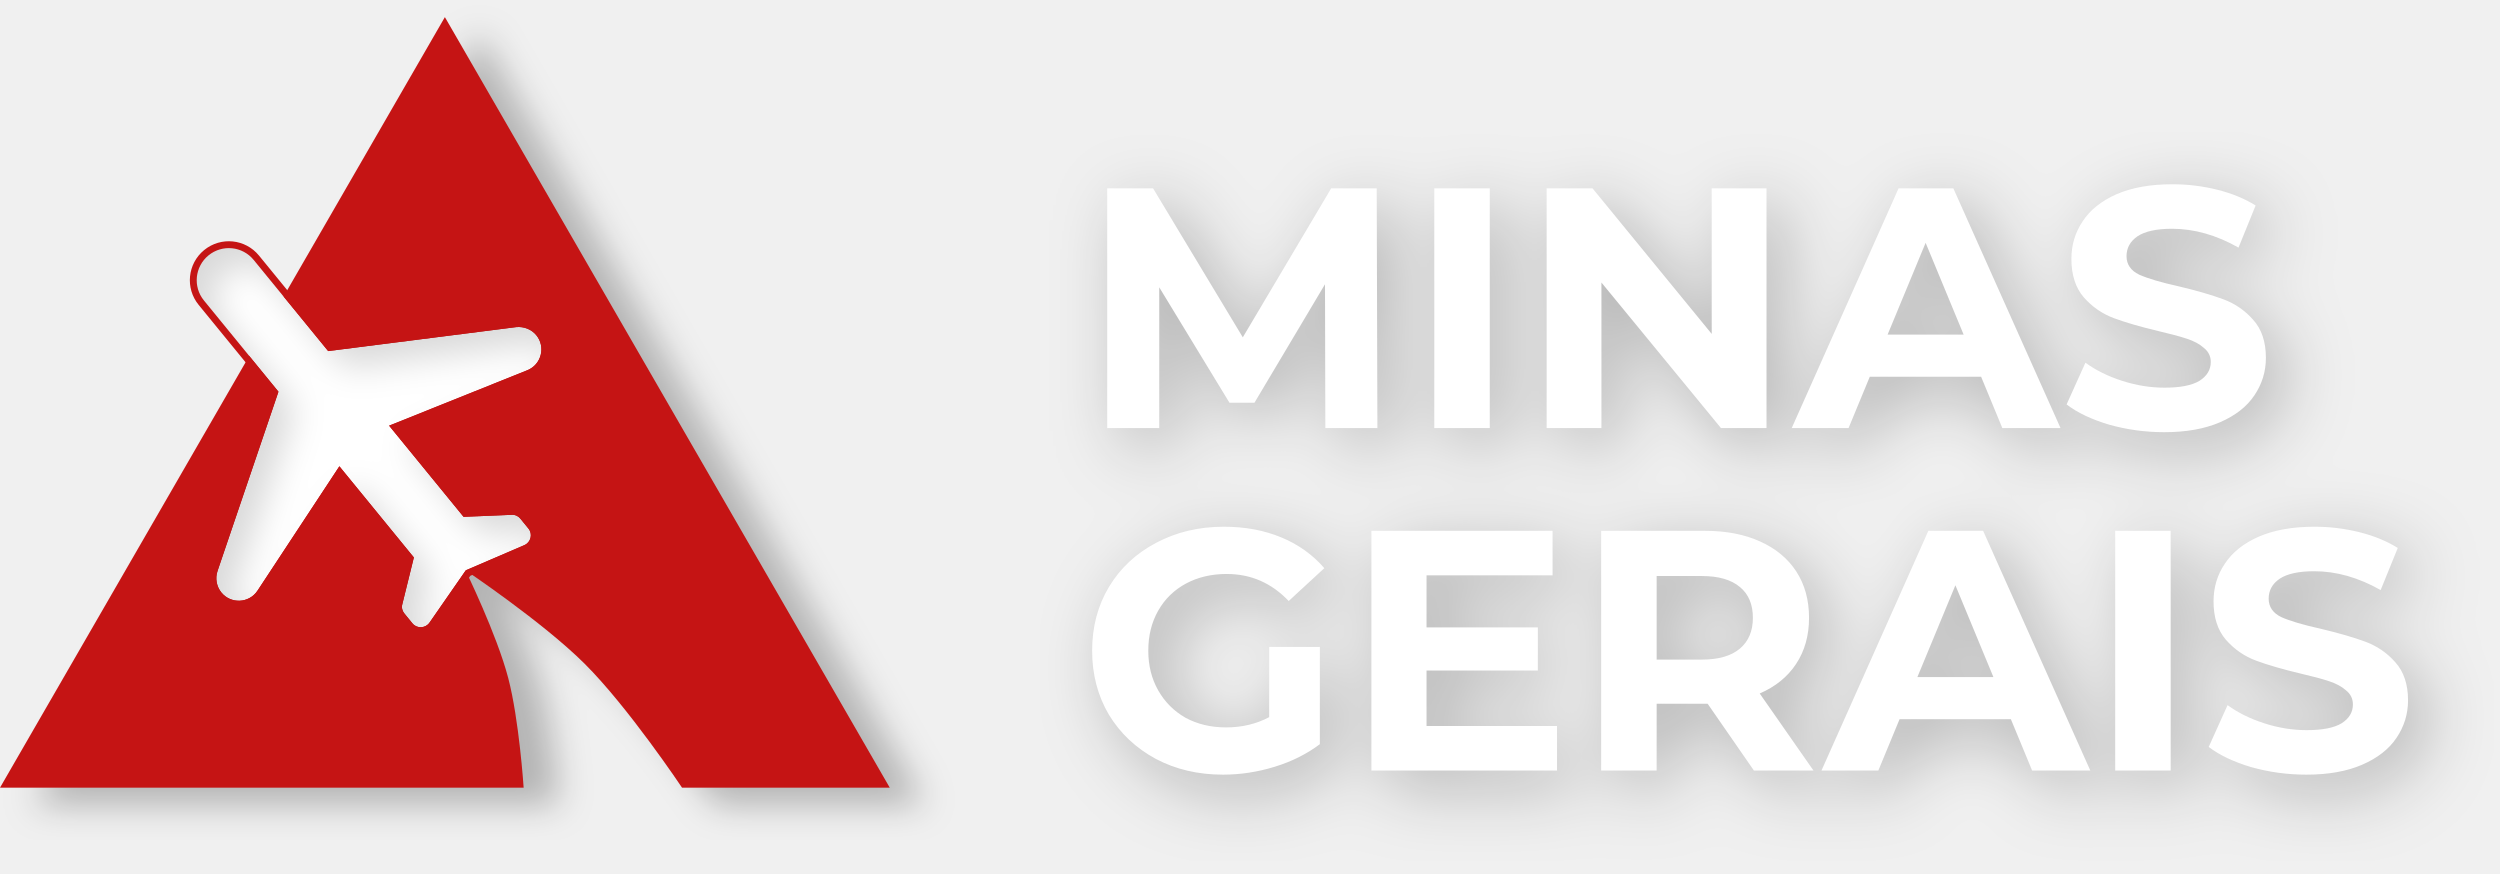
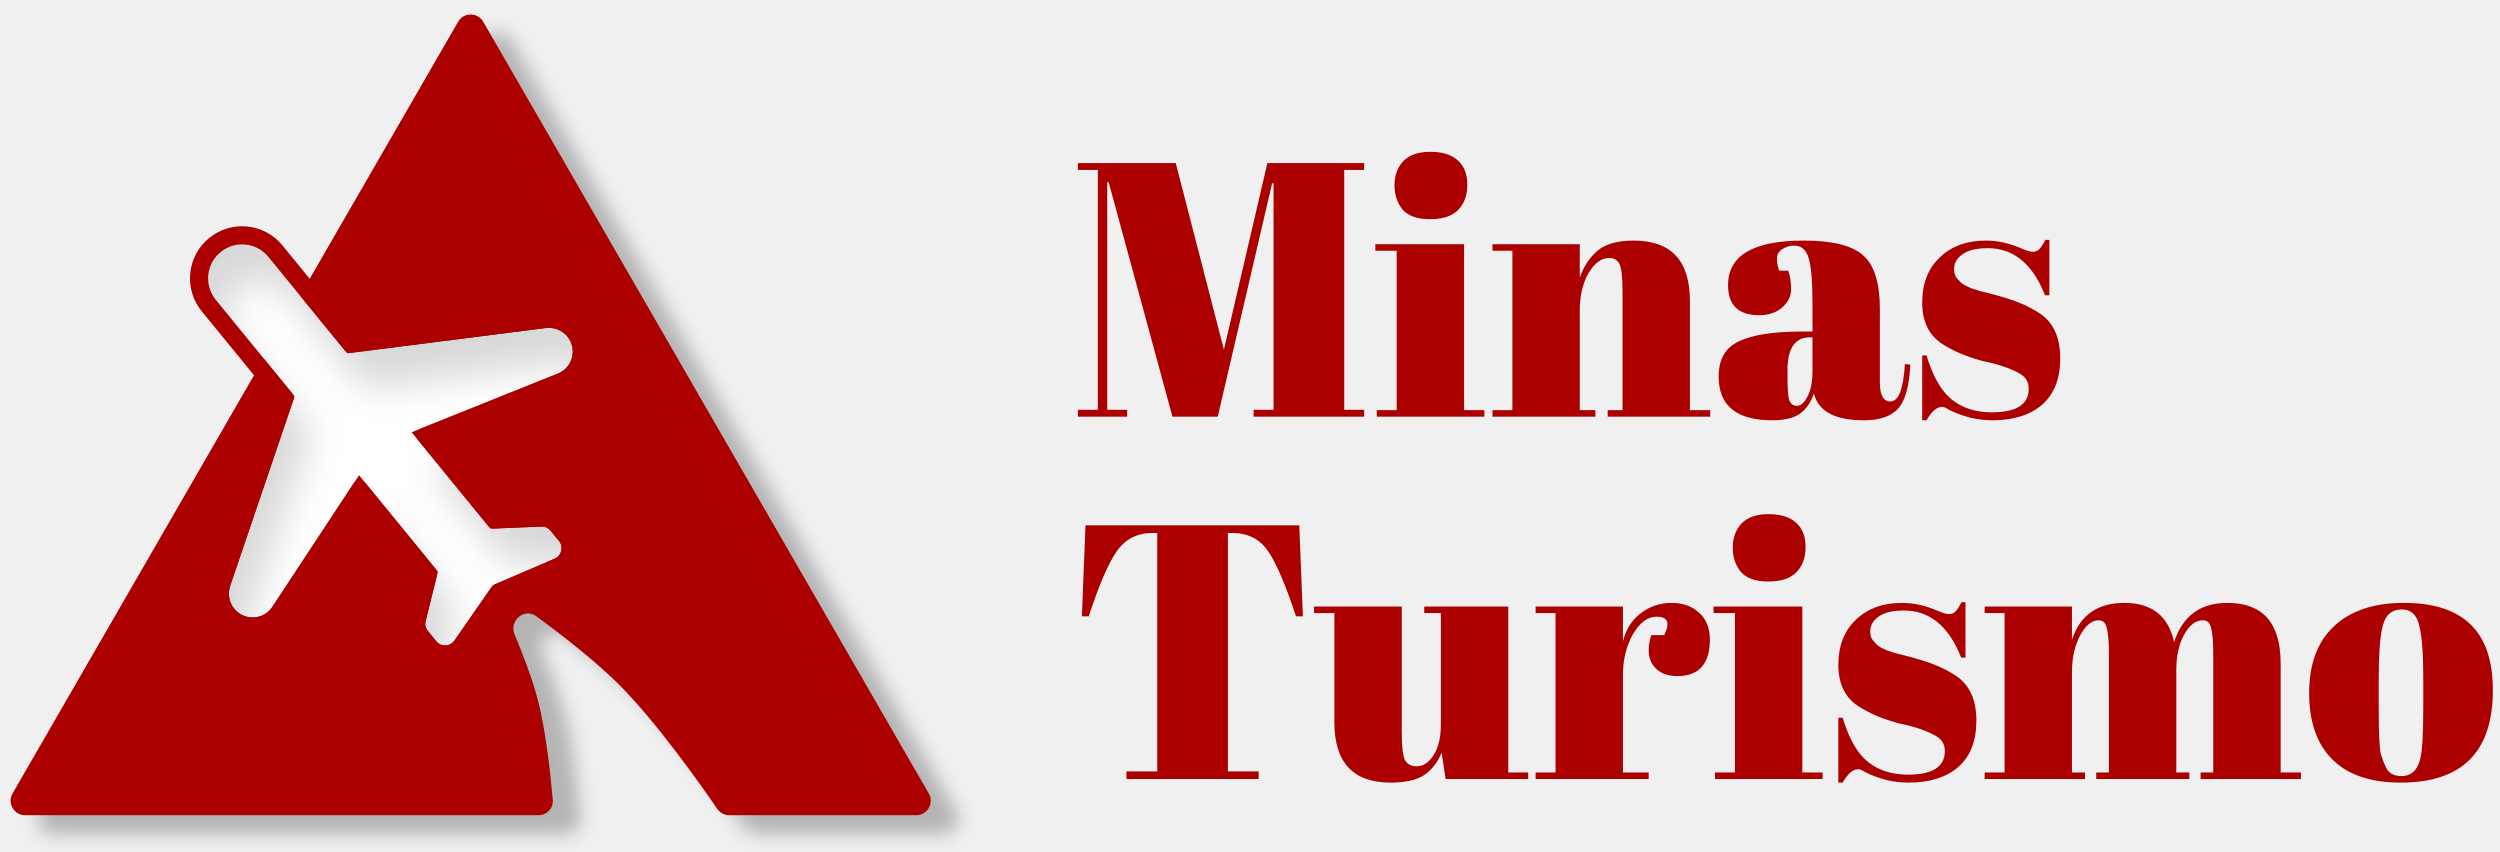
- <svg xmlns="http://www.w3.org/2000/svg" width="146" height="51" viewBox="0 0 146 51" fill="none">
+ <svg xmlns="http://www.w3.org/2000/svg" width="138" height="47" viewBox="0 0 138 47" fill="none">
  <g filter="url(#filter0_d)">
-     <path d="M25.981 1L51.962 46H39.831C39.831 46 36.686 41.288 34.131 38.75C31.684 36.319 27.181 33.3 27.181 33.3C27.181 33.3 29.011 37.039 29.681 39.6C30.32 42.042 30.581 46 30.581 46H0L25.981 1Z" fill="#C51414" />
+     <path d="M25.288 1.2C25.596 0.667 26.366 0.667 26.674 1.2L51.269 43.8C51.577 44.333 51.192 45 50.576 45H40.259C39.991 45 39.743 44.869 39.592 44.648C38.812 43.508 36.265 39.871 34.131 37.75C32.87 36.498 31.065 35.09 29.61 34.019C28.951 33.534 28.087 34.26 28.402 35.014C28.884 36.164 29.391 37.492 29.681 38.6C30.136 40.34 30.399 42.85 30.513 44.149C30.554 44.61 30.189 45 29.726 45H1.386C0.77 45 0.385 44.333 0.693 43.8L25.288 1.2Z" fill="#AC0000" />
  </g>
  <g filter="url(#filter1_i)">
-     <path d="M31.322 19.577C31.037 19.229 30.593 19.06 30.144 19.103L19.165 20.503L14.815 15.179C14.159 14.375 12.98 14.257 12.177 14.913C11.374 15.569 11.255 16.748 11.911 17.551L16.261 22.875L12.7 33.355C12.56 33.776 12.645 34.255 12.93 34.604C13.484 35.281 14.545 35.237 15.037 34.496L19.82 27.231L24.17 32.556L23.495 35.286C23.44 35.476 23.491 35.676 23.618 35.831L24.084 36.402C24.345 36.722 24.845 36.701 25.083 36.361L27.203 33.305L30.62 31.837C31.001 31.671 31.121 31.186 30.86 30.866L30.394 30.295C30.267 30.14 30.081 30.05 29.884 30.066L27.074 30.183L22.724 24.859L30.797 21.621C31.621 21.287 31.876 20.255 31.322 19.577Z" fill="white" />
+     <path d="M31.322 18.578C31.037 18.229 30.593 18.06 30.144 18.104L19.385 19.475C19.248 19.492 19.112 19.438 19.025 19.331L14.815 14.179C14.159 13.376 12.98 13.257 12.177 13.913C11.374 14.57 11.255 15.748 11.911 16.552L16.121 21.704C16.208 21.811 16.234 21.955 16.19 22.085L12.7 32.355C12.56 32.776 12.645 33.255 12.93 33.604C13.484 34.282 14.545 34.237 15.037 33.496L19.52 26.686C19.669 26.461 19.994 26.444 20.164 26.653L24.043 31.401C24.123 31.498 24.152 31.628 24.122 31.75L23.495 34.286C23.44 34.476 23.491 34.676 23.618 34.831L24.084 35.402C24.345 35.722 24.845 35.701 25.083 35.361L27.138 32.4C27.181 32.338 27.24 32.29 27.309 32.26L30.62 30.837C31.001 30.671 31.121 30.186 30.86 29.866L30.394 29.295C30.267 29.14 30.081 29.051 29.884 29.066L27.273 29.175C27.148 29.18 27.027 29.126 26.947 29.028L23.068 24.281C22.898 24.072 22.979 23.757 23.229 23.656L30.797 20.621C31.621 20.287 31.876 19.255 31.322 18.578Z" fill="white" />
  </g>
-   <path d="M30.125 18.904L30.125 18.904L30.119 18.905L19.25 20.29L14.97 15.052C14.244 14.163 12.94 14.032 12.05 14.758C11.162 15.485 11.03 16.789 11.756 17.678L16.036 22.916L12.511 33.29L12.511 33.292C12.349 33.777 12.447 34.328 12.775 34.73C13.414 35.512 14.637 35.461 15.204 34.607L15.204 34.606L19.837 27.569L23.951 32.605L23.302 35.234C23.229 35.494 23.301 35.759 23.463 35.958L23.929 36.529C24.276 36.953 24.934 36.923 25.247 36.476L25.248 36.475L27.335 33.466L30.699 32.021L30.7 32.02C31.201 31.802 31.361 31.163 31.015 30.74L30.549 30.169C30.387 29.97 30.14 29.846 29.872 29.866L27.165 29.979L23.051 24.943L30.871 21.807L30.872 21.806C31.821 21.421 32.115 20.232 31.477 19.451C31.147 19.047 30.634 18.855 30.125 18.904Z" stroke="#C51414" stroke-width="0.4" />
-   <g filter="url(#filter2_d)">
-     <path d="M77.4 25L77.38 16.6L73.26 23.52H71.8L67.7 16.78V25H64.66V11H67.34L72.58 19.7L77.74 11H80.4L80.44 25H77.4ZM83.762 11H87.002V25H83.762V11ZM103.164 11V25H100.504L93.524 16.5V25H90.324V11H93.004L99.964 19.5V11H103.164ZM115.696 22H109.196L107.956 25H104.636L110.876 11H114.076L120.336 25H116.936L115.696 22ZM114.676 19.54L112.456 14.18L110.236 19.54H114.676ZM126.389 25.24C125.282 25.24 124.209 25.093 123.169 24.8C122.142 24.493 121.316 24.1 120.689 23.62L121.789 21.18C122.389 21.62 123.102 21.973 123.929 22.24C124.756 22.507 125.582 22.64 126.409 22.64C127.329 22.64 128.009 22.507 128.449 22.24C128.889 21.96 129.109 21.593 129.109 21.14C129.109 20.807 128.976 20.533 128.709 20.32C128.456 20.093 128.122 19.913 127.709 19.78C127.309 19.647 126.762 19.5 126.069 19.34C125.002 19.087 124.129 18.833 123.449 18.58C122.769 18.327 122.182 17.92 121.689 17.36C121.209 16.8 120.969 16.053 120.969 15.12C120.969 14.307 121.189 13.573 121.629 12.92C122.069 12.253 122.729 11.727 123.609 11.34C124.502 10.953 125.589 10.76 126.869 10.76C127.762 10.76 128.636 10.867 129.489 11.08C130.342 11.293 131.089 11.6 131.729 12L130.729 14.46C129.436 13.727 128.142 13.36 126.849 13.36C125.942 13.36 125.269 13.507 124.829 13.8C124.402 14.093 124.189 14.48 124.189 14.96C124.189 15.44 124.436 15.8 124.929 16.04C125.436 16.267 126.202 16.493 127.229 16.72C128.296 16.973 129.169 17.227 129.849 17.48C130.529 17.733 131.109 18.133 131.589 18.68C132.082 19.227 132.329 19.967 132.329 20.9C132.329 21.7 132.102 22.433 131.649 23.1C131.209 23.753 130.542 24.273 129.649 24.66C128.756 25.047 127.669 25.24 126.389 25.24ZM74.12 37.78H77.08V43.46C76.32 44.033 75.44 44.473 74.44 44.78C73.44 45.087 72.433 45.24 71.42 45.24C69.967 45.24 68.66 44.933 67.5 44.32C66.34 43.693 65.427 42.833 64.76 41.74C64.107 40.633 63.78 39.387 63.78 38C63.78 36.613 64.107 35.373 64.76 34.28C65.427 33.173 66.347 32.313 67.52 31.7C68.693 31.073 70.013 30.76 71.48 30.76C72.707 30.76 73.82 30.967 74.82 31.38C75.82 31.793 76.66 32.393 77.34 33.18L75.26 35.1C74.26 34.047 73.053 33.52 71.64 33.52C70.747 33.52 69.953 33.707 69.26 34.08C68.567 34.453 68.027 34.98 67.64 35.66C67.253 36.34 67.06 37.12 67.06 38C67.06 38.867 67.253 39.64 67.64 40.32C68.027 41 68.56 41.533 69.24 41.92C69.933 42.293 70.72 42.48 71.6 42.48C72.533 42.48 73.373 42.28 74.12 41.88V37.78ZM90.93 42.4V45H80.09V31H90.67V33.6H83.31V36.64H89.81V39.16H83.31V42.4H90.93ZM102.428 45L99.728 41.1H99.568H96.748V45H93.508V31H99.568C100.808 31 101.881 31.207 102.788 31.62C103.708 32.033 104.414 32.62 104.908 33.38C105.401 34.14 105.648 35.04 105.648 36.08C105.648 37.12 105.394 38.02 104.888 38.78C104.394 39.527 103.688 40.1 102.768 40.5L105.908 45H102.428ZM102.368 36.08C102.368 35.293 102.114 34.693 101.608 34.28C101.101 33.853 100.361 33.64 99.388 33.64H96.748V38.52H99.388C100.361 38.52 101.101 38.307 101.608 37.88C102.114 37.453 102.368 36.853 102.368 36.08ZM117.435 42H110.935L109.695 45H106.375L112.615 31H115.815L122.075 45H118.675L117.435 42ZM116.415 39.54L114.195 34.18L111.975 39.54H116.415ZM123.527 31H126.767V45H123.527V31ZM134.69 45.24C133.583 45.24 132.51 45.093 131.47 44.8C130.443 44.493 129.616 44.1 128.99 43.62L130.09 41.18C130.69 41.62 131.403 41.973 132.23 42.24C133.056 42.507 133.883 42.64 134.71 42.64C135.63 42.64 136.31 42.507 136.75 42.24C137.19 41.96 137.41 41.593 137.41 41.14C137.41 40.807 137.276 40.533 137.01 40.32C136.756 40.093 136.423 39.913 136.01 39.78C135.61 39.647 135.063 39.5 134.37 39.34C133.303 39.087 132.43 38.833 131.75 38.58C131.07 38.327 130.483 37.92 129.99 37.36C129.51 36.8 129.27 36.053 129.27 35.12C129.27 34.307 129.49 33.573 129.93 32.92C130.37 32.253 131.03 31.727 131.91 31.34C132.803 30.953 133.89 30.76 135.17 30.76C136.063 30.76 136.936 30.867 137.79 31.08C138.643 31.293 139.39 31.6 140.03 32L139.03 34.46C137.736 33.727 136.443 33.36 135.15 33.36C134.243 33.36 133.57 33.507 133.13 33.8C132.703 34.093 132.49 34.48 132.49 34.96C132.49 35.44 132.736 35.8 133.23 36.04C133.736 36.267 134.503 36.493 135.53 36.72C136.596 36.973 137.47 37.227 138.15 37.48C138.83 37.733 139.41 38.133 139.89 38.68C140.383 39.227 140.63 39.967 140.63 40.9C140.63 41.7 140.403 42.433 139.95 43.1C139.51 43.753 138.843 44.273 137.95 44.66C137.056 45.047 135.97 45.24 134.69 45.24Z" fill="white" />
-   </g>
+   <path d="M30.096 17.606L30.088 17.607L30.081 17.608L19.377 18.972L15.203 13.863C14.371 12.845 12.878 12.695 11.861 13.526C10.843 14.357 10.693 15.851 11.524 16.868L15.698 21.977L12.227 32.194L12.227 32.194L12.226 32.197C12.032 32.779 12.149 33.438 12.543 33.92C13.308 34.857 14.774 34.796 15.454 33.773L15.455 33.771L19.863 27.075L23.624 31.678L23.012 34.158C22.911 34.521 23.015 34.884 23.23 35.148L23.697 35.719C24.171 36.299 25.067 36.255 25.493 35.648L25.494 35.646L27.532 32.708L30.818 31.297L30.82 31.296C31.5 30.999 31.721 30.13 31.247 29.55L30.781 28.979C30.566 28.715 30.23 28.541 29.855 28.567L27.303 28.673L23.542 24.07L30.983 21.085L30.985 21.084C32.122 20.623 32.475 19.198 31.709 18.261C31.311 17.773 30.697 17.547 30.096 17.606ZM19.938 26.961C19.938 26.961 19.938 26.961 19.938 26.962L19.938 26.961ZM27.549 32.685C27.549 32.685 27.549 32.685 27.549 32.685L27.549 32.685ZM27.507 32.719C27.506 32.719 27.506 32.719 27.506 32.719L27.507 32.719ZM23.415 24.12L23.416 24.12L23.415 24.12Z" stroke="#AC0000" />
+   <path d="M69.96 9H75.3V9.38H74.2V22.62H75.3V23H69.2V22.62H70.3V10.12H70.22L67.22 23H64.72L61.2 10.06H61.12V22.62H62.22V23H59.5V22.62H60.6V9.38H59.5V9H64.9L67.56 19.3L69.96 9ZM78.937 12.1C78.23 12.1 77.724 11.92 77.417 11.56C77.124 11.2 76.977 10.753 76.977 10.22C76.977 9.687 77.137 9.247 77.457 8.9C77.79 8.553 78.29 8.38 78.957 8.38C79.624 8.38 80.13 8.54 80.477 8.86C80.823 9.167 80.997 9.613 80.997 10.2C80.997 10.773 80.83 11.233 80.497 11.58C80.163 11.927 79.644 12.1 78.937 12.1ZM75.917 13.48H80.817V22.64H81.937V23H75.997V22.64H77.097V13.84H75.917V13.48ZM82.385 13.48H87.204V15.32C87.418 14.707 87.745 14.213 88.184 13.84C88.624 13.467 89.291 13.28 90.184 13.28C92.251 13.28 93.284 14.393 93.284 16.62V22.64H94.404V23H88.745V22.64H89.564V16.14C89.564 15.34 89.511 14.827 89.404 14.6C89.298 14.36 89.105 14.24 88.825 14.24C88.398 14.24 88.018 14.52 87.684 15.08C87.365 15.64 87.204 16.32 87.204 17.12V22.64H88.064V23H82.385V22.64H83.484V13.84H82.385V13.48ZM99.469 18.3H100.049V16.76C100.049 15.493 99.975 14.647 99.829 14.22C99.695 13.78 99.429 13.56 99.029 13.56C98.789 13.56 98.569 13.627 98.369 13.76C98.182 13.88 98.089 14.053 98.089 14.28C98.089 14.493 98.129 14.713 98.209 14.94H98.709C98.815 15.22 98.869 15.56 98.869 15.96C98.869 16.347 98.702 16.687 98.369 16.98C98.035 17.26 97.615 17.4 97.109 17.4C95.962 17.4 95.389 16.847 95.389 15.74C95.389 14.1 96.782 13.28 99.569 13.28C101.155 13.28 102.249 13.553 102.849 14.1C103.462 14.633 103.769 15.62 103.769 17.06V21.12C103.769 21.813 103.962 22.16 104.349 22.16C104.802 22.16 105.069 21.473 105.149 20.1L105.449 20.12C105.395 21.293 105.175 22.1 104.789 22.54C104.402 22.98 103.769 23.2 102.889 23.2C101.289 23.2 100.369 22.707 100.129 21.72C99.955 22.227 99.695 22.6 99.349 22.84C99.002 23.08 98.495 23.2 97.829 23.2C95.855 23.2 94.869 22.393 94.869 20.78C94.869 19.833 95.242 19.187 95.989 18.84C96.749 18.48 97.909 18.3 99.469 18.3ZM98.669 20.76C98.669 21.453 98.702 21.9 98.769 22.1C98.849 22.3 98.989 22.4 99.189 22.4C99.402 22.4 99.595 22.233 99.769 21.9C99.955 21.553 100.049 21.08 100.049 20.48V18.62H99.909C99.082 18.62 98.669 19.227 98.669 20.44V20.76ZM106.105 23.2V19.62H106.345C106.692 20.78 107.159 21.593 107.745 22.06C108.332 22.527 109.065 22.76 109.945 22.76C111.305 22.76 111.985 22.327 111.985 21.46C111.985 21.087 111.819 20.807 111.485 20.62C110.965 20.327 110.299 20.1 109.485 19.94C108.579 19.7 107.819 19.38 107.205 18.98C106.472 18.5 106.105 17.74 106.105 16.7C106.105 15.66 106.425 14.833 107.065 14.22C107.705 13.593 108.559 13.28 109.625 13.28C110.279 13.28 110.952 13.433 111.645 13.74C111.899 13.847 112.092 13.9 112.225 13.9C112.359 13.9 112.472 13.853 112.565 13.76C112.659 13.667 112.772 13.493 112.905 13.24H113.125V16.3H112.885C112.205 14.567 111.152 13.7 109.725 13.7C109.099 13.7 108.632 13.813 108.325 14.04C108.019 14.253 107.865 14.527 107.865 14.86C107.865 15.06 107.912 15.22 108.005 15.34C108.099 15.447 108.172 15.527 108.225 15.58C108.279 15.633 108.365 15.693 108.485 15.76C108.605 15.813 108.705 15.86 108.785 15.9C108.865 15.927 108.985 15.967 109.145 16.02C109.319 16.073 109.445 16.107 109.525 16.12C110.432 16.347 111.085 16.547 111.485 16.72C111.885 16.88 112.265 17.08 112.625 17.32C113.359 17.827 113.725 18.647 113.725 19.78C113.725 20.9 113.392 21.753 112.725 22.34C112.059 22.913 111.145 23.2 109.985 23.2C109.159 23.2 108.359 23.007 107.585 22.62C107.425 22.513 107.299 22.46 107.205 22.46C106.912 22.46 106.625 22.707 106.345 23.2H106.105ZM71.72 29L71.92 34.02H71.54C70.953 32.247 70.433 31.04 69.98 30.4C69.527 29.747 68.873 29.42 68.02 29.42H67.78V42.58H69.48V43H62.18V42.58H63.88V29.42H63.62C62.767 29.42 62.107 29.76 61.64 30.44C61.173 31.107 60.66 32.3 60.1 34.02H59.72L59.92 29H71.72ZM84.357 43H79.797L79.577 41.54C79.364 42.073 79.044 42.487 78.617 42.78C78.204 43.06 77.584 43.2 76.757 43.2C74.69 43.2 73.657 42.087 73.657 39.86V33.84H72.537V33.48H77.377V40.34C77.377 41.14 77.43 41.667 77.537 41.92C77.657 42.173 77.884 42.3 78.217 42.3C78.564 42.3 78.87 42.093 79.137 41.68C79.404 41.267 79.537 40.693 79.537 39.96V33.84H78.617V33.48H83.257V42.64H84.357V43ZM91.446 34.04C90.953 34.04 90.52 34.36 90.146 35C89.773 35.64 89.586 36.4 89.586 37.28V42.64H91.006V43H84.766V42.64H85.866V33.84H84.766V33.48H89.586V35.4C89.76 34.72 90.093 34.2 90.586 33.84C91.08 33.467 91.64 33.28 92.266 33.28C92.893 33.28 93.4 33.46 93.786 33.82C94.186 34.167 94.386 34.667 94.386 35.32C94.386 35.96 94.24 36.453 93.946 36.8C93.653 37.147 93.2 37.32 92.586 37.32C91.986 37.32 91.54 37.12 91.246 36.72C90.966 36.32 90.933 35.767 91.146 35.06H91.866C92.2 34.38 92.06 34.04 91.446 34.04ZM97.609 32.1C96.902 32.1 96.395 31.92 96.089 31.56C95.795 31.2 95.649 30.753 95.649 30.22C95.649 29.687 95.809 29.247 96.129 28.9C96.462 28.553 96.962 28.38 97.629 28.38C98.295 28.38 98.802 28.54 99.149 28.86C99.495 29.167 99.669 29.613 99.669 30.2C99.669 30.773 99.502 31.233 99.169 31.58C98.835 31.927 98.315 32.1 97.609 32.1ZM94.589 33.48H99.489V42.64H100.609V43H94.669V42.64H95.769V33.84H94.589V33.48ZM101.476 43.2V39.62H101.716C102.063 40.78 102.53 41.593 103.116 42.06C103.703 42.527 104.436 42.76 105.316 42.76C106.676 42.76 107.356 42.327 107.356 41.46C107.356 41.087 107.19 40.807 106.856 40.62C106.336 40.327 105.67 40.1 104.856 39.94C103.95 39.7 103.19 39.38 102.576 38.98C101.843 38.5 101.476 37.74 101.476 36.7C101.476 35.66 101.796 34.833 102.436 34.22C103.076 33.593 103.93 33.28 104.996 33.28C105.65 33.28 106.323 33.433 107.016 33.74C107.27 33.847 107.463 33.9 107.596 33.9C107.73 33.9 107.843 33.853 107.936 33.76C108.03 33.667 108.143 33.493 108.276 33.24H108.496V36.3H108.256C107.576 34.567 106.523 33.7 105.096 33.7C104.47 33.7 104.003 33.813 103.696 34.04C103.39 34.253 103.236 34.527 103.236 34.86C103.236 35.06 103.283 35.22 103.376 35.34C103.47 35.447 103.543 35.527 103.596 35.58C103.65 35.633 103.736 35.693 103.856 35.76C103.976 35.813 104.076 35.86 104.156 35.9C104.236 35.927 104.356 35.967 104.516 36.02C104.69 36.073 104.816 36.107 104.896 36.12C105.803 36.347 106.456 36.547 106.856 36.72C107.256 36.88 107.636 37.08 107.996 37.32C108.73 37.827 109.096 38.647 109.096 39.78C109.096 40.9 108.763 41.753 108.096 42.34C107.43 42.913 106.516 43.2 105.356 43.2C104.53 43.2 103.73 43.007 102.956 42.62C102.796 42.513 102.67 42.46 102.576 42.46C102.283 42.46 101.996 42.707 101.716 43.2H101.476ZM109.552 33.48H114.372V35.32C114.812 33.96 115.778 33.28 117.272 33.28C118.778 33.28 119.692 34 120.012 35.44C120.478 34 121.458 33.28 122.952 33.28C124.912 33.28 125.892 34.393 125.892 36.62V42.64H127.012V43H121.472V42.64H122.172V36.14C122.172 35.127 122.085 34.533 121.912 34.36C121.832 34.28 121.725 34.24 121.592 34.24C121.205 34.24 120.865 34.5 120.572 35.02C120.278 35.54 120.132 36.2 120.132 37V42.64H120.852V43H115.712V42.64H116.412V36.14C116.412 35.127 116.325 34.533 116.152 34.36C116.072 34.28 115.965 34.24 115.832 34.24C115.458 34.24 115.118 34.527 114.812 35.1C114.518 35.66 114.372 36.333 114.372 37.12V42.64H115.092V43H109.552V42.64H110.652V33.84H109.552V33.48ZM133.765 39.06V37.36C133.765 36.067 133.692 35.127 133.545 34.54C133.412 33.94 133.092 33.64 132.585 33.64C132.292 33.64 132.052 33.727 131.865 33.9C131.692 34.06 131.565 34.333 131.485 34.72C131.365 35.32 131.305 36.233 131.305 37.46V39.02C131.305 40.473 131.345 41.347 131.425 41.64C131.519 41.933 131.612 42.173 131.705 42.36C131.852 42.68 132.139 42.84 132.565 42.84C133.085 42.84 133.425 42.54 133.585 41.94C133.705 41.513 133.765 40.553 133.765 39.06ZM132.525 43.2C130.859 43.2 129.599 42.773 128.745 41.92C127.892 41.067 127.465 39.847 127.465 38.26C127.465 36.66 127.919 35.433 128.825 34.58C129.745 33.713 131.032 33.28 132.685 33.28C134.339 33.28 135.572 33.68 136.385 34.48C137.199 35.267 137.605 36.473 137.605 38.1C137.605 41.5 135.912 43.2 132.525 43.2Z" fill="#AC0000" />
  <defs>
-     <filter id="filter0_d" x="0" y="0" width="55.962" height="49" filterUnits="userSpaceOnUse" color-interpolation-filters="sRGB">
+     <filter id="filter0_d" x="0.584" y="0.8" width="53.293" height="46.2" filterUnits="userSpaceOnUse" color-interpolation-filters="sRGB">
      <feFlood flood-opacity="0" result="BackgroundImageFix" />
      <feColorMatrix in="SourceAlpha" type="matrix" values="0 0 0 0 0 0 0 0 0 0 0 0 0 0 0 0 0 0 127 0" />
-       <feOffset dx="2" dy="1" />
-       <feGaussianBlur stdDeviation="1" />
+       <feOffset dx="1.5" dy="1" />
+       <feGaussianBlur stdDeviation="0.5" />
      <feColorMatrix type="matrix" values="0 0 0 0 0 0 0 0 0 0 0 0 0 0 0 0 0 0 0.25 0" />
-       <feBlend mode="darken" in2="BackgroundImageFix" result="effect1_dropShadow" />
+       <feBlend mode="normal" in2="BackgroundImageFix" result="effect1_dropShadow" />
      <feBlend mode="normal" in="SourceGraphic" in2="effect1_dropShadow" result="shape" />
    </filter>
-     <filter id="filter1_i" x="2.418" y="6.837" width="36.208" height="36.356" filterUnits="userSpaceOnUse" color-interpolation-filters="sRGB">
+     <filter id="filter1_i" x="1.574" y="4.993" width="37.896" height="39.045" filterUnits="userSpaceOnUse" color-interpolation-filters="sRGB">
      <feFlood flood-opacity="0" result="BackgroundImageFix" />
      <feBlend mode="normal" in="SourceGraphic" in2="BackgroundImageFix" result="shape" />
      <feColorMatrix in="SourceAlpha" type="matrix" values="0 0 0 0 0 0 0 0 0 0 0 0 0 0 0 0 0 0 127 0" result="hardAlpha" />
-       <feOffset dx="1" dy="1" />
+       <feOffset dx="1" dy="2" />
      <feGaussianBlur stdDeviation="1" />
      <feComposite in2="hardAlpha" operator="arithmetic" k2="-1" k3="1" />
      <feColorMatrix type="matrix" values="0 0 0 0 0 0 0 0 0 0 0 0 0 0 0 0 0 0 0.15 0" />
      <feBlend mode="normal" in2="shape" result="effect1_innerShadow" />
    </filter>
-     <filter id="filter2_d" x="60.78" y="7.76" width="84.85" height="42.48" filterUnits="userSpaceOnUse" color-interpolation-filters="sRGB">
-       <feFlood flood-opacity="0" result="BackgroundImageFix" />
-       <feColorMatrix in="SourceAlpha" type="matrix" values="0 0 0 0 0 0 0 0 0 0 0 0 0 0 0 0 0 0 127 0" />
-       <feOffset dx="1" dy="1" />
-       <feGaussianBlur stdDeviation="2" />
-       <feColorMatrix type="matrix" values="0 0 0 0 0 0 0 0 0 0 0 0 0 0 0 0 0 0 0.25 0" />
-       <feBlend mode="normal" in2="BackgroundImageFix" result="effect1_dropShadow" />
-       <feBlend mode="normal" in="SourceGraphic" in2="effect1_dropShadow" result="shape" />
-     </filter>
  </defs>
</svg>
